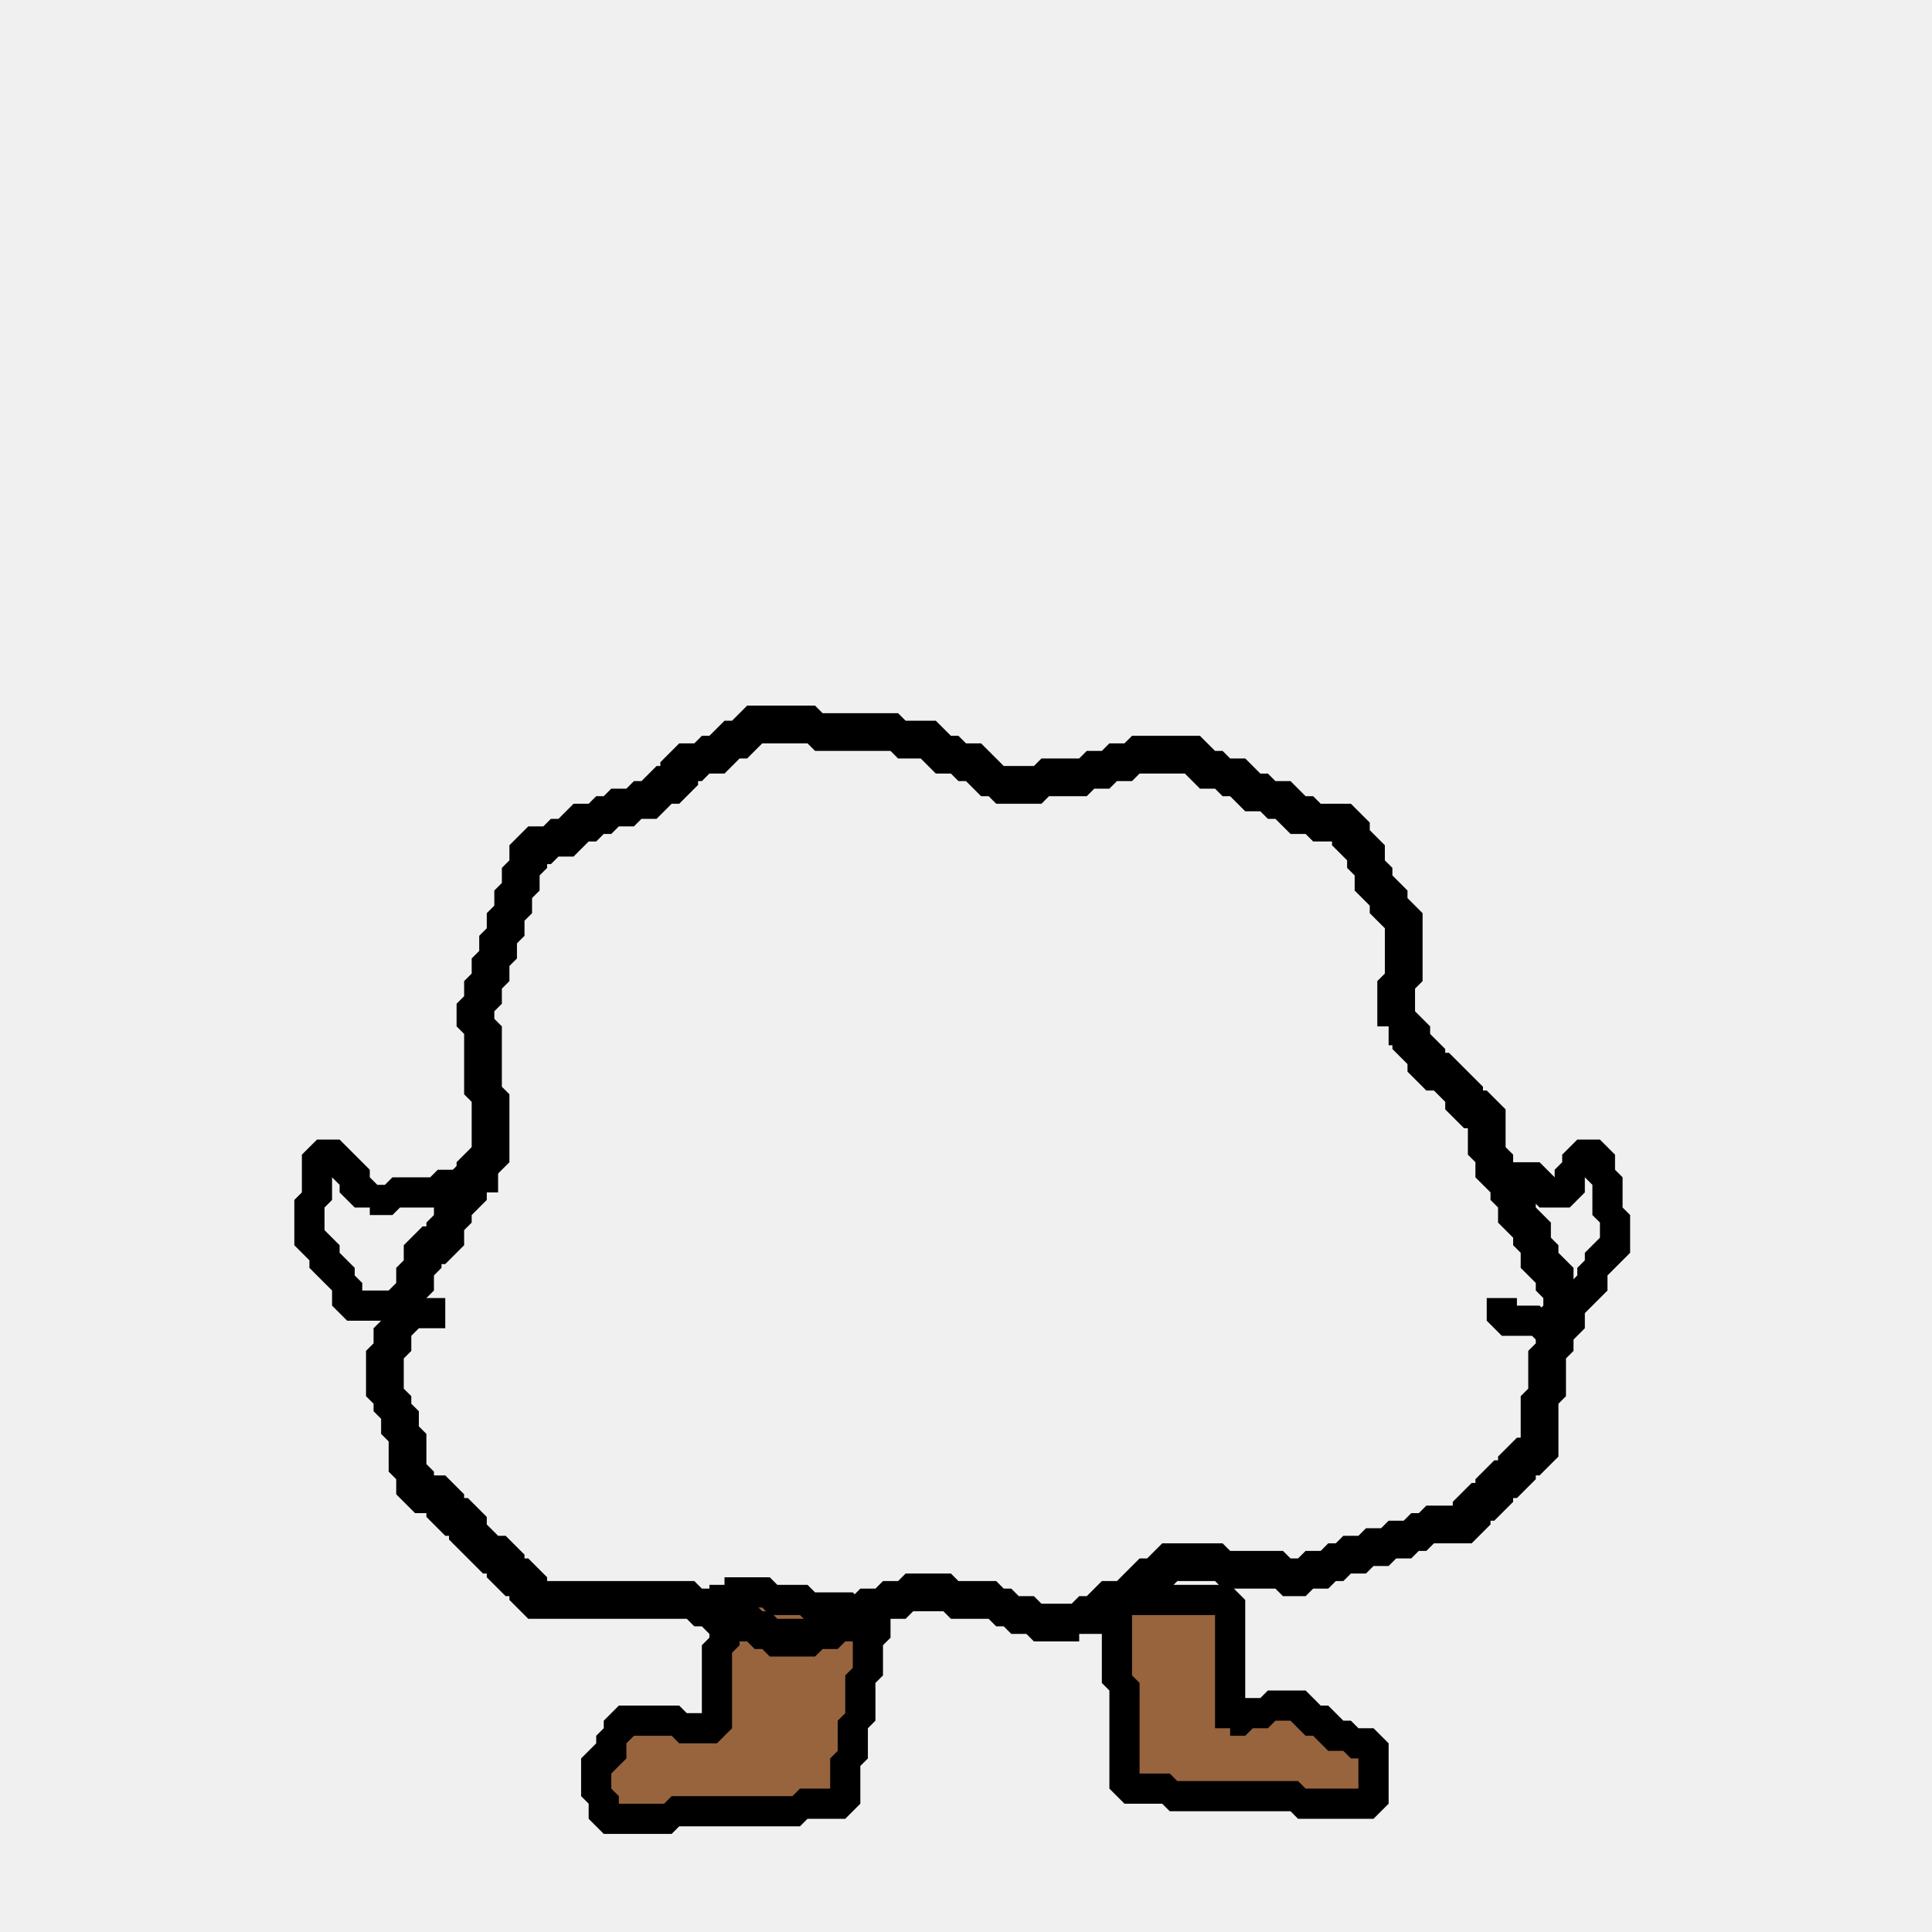
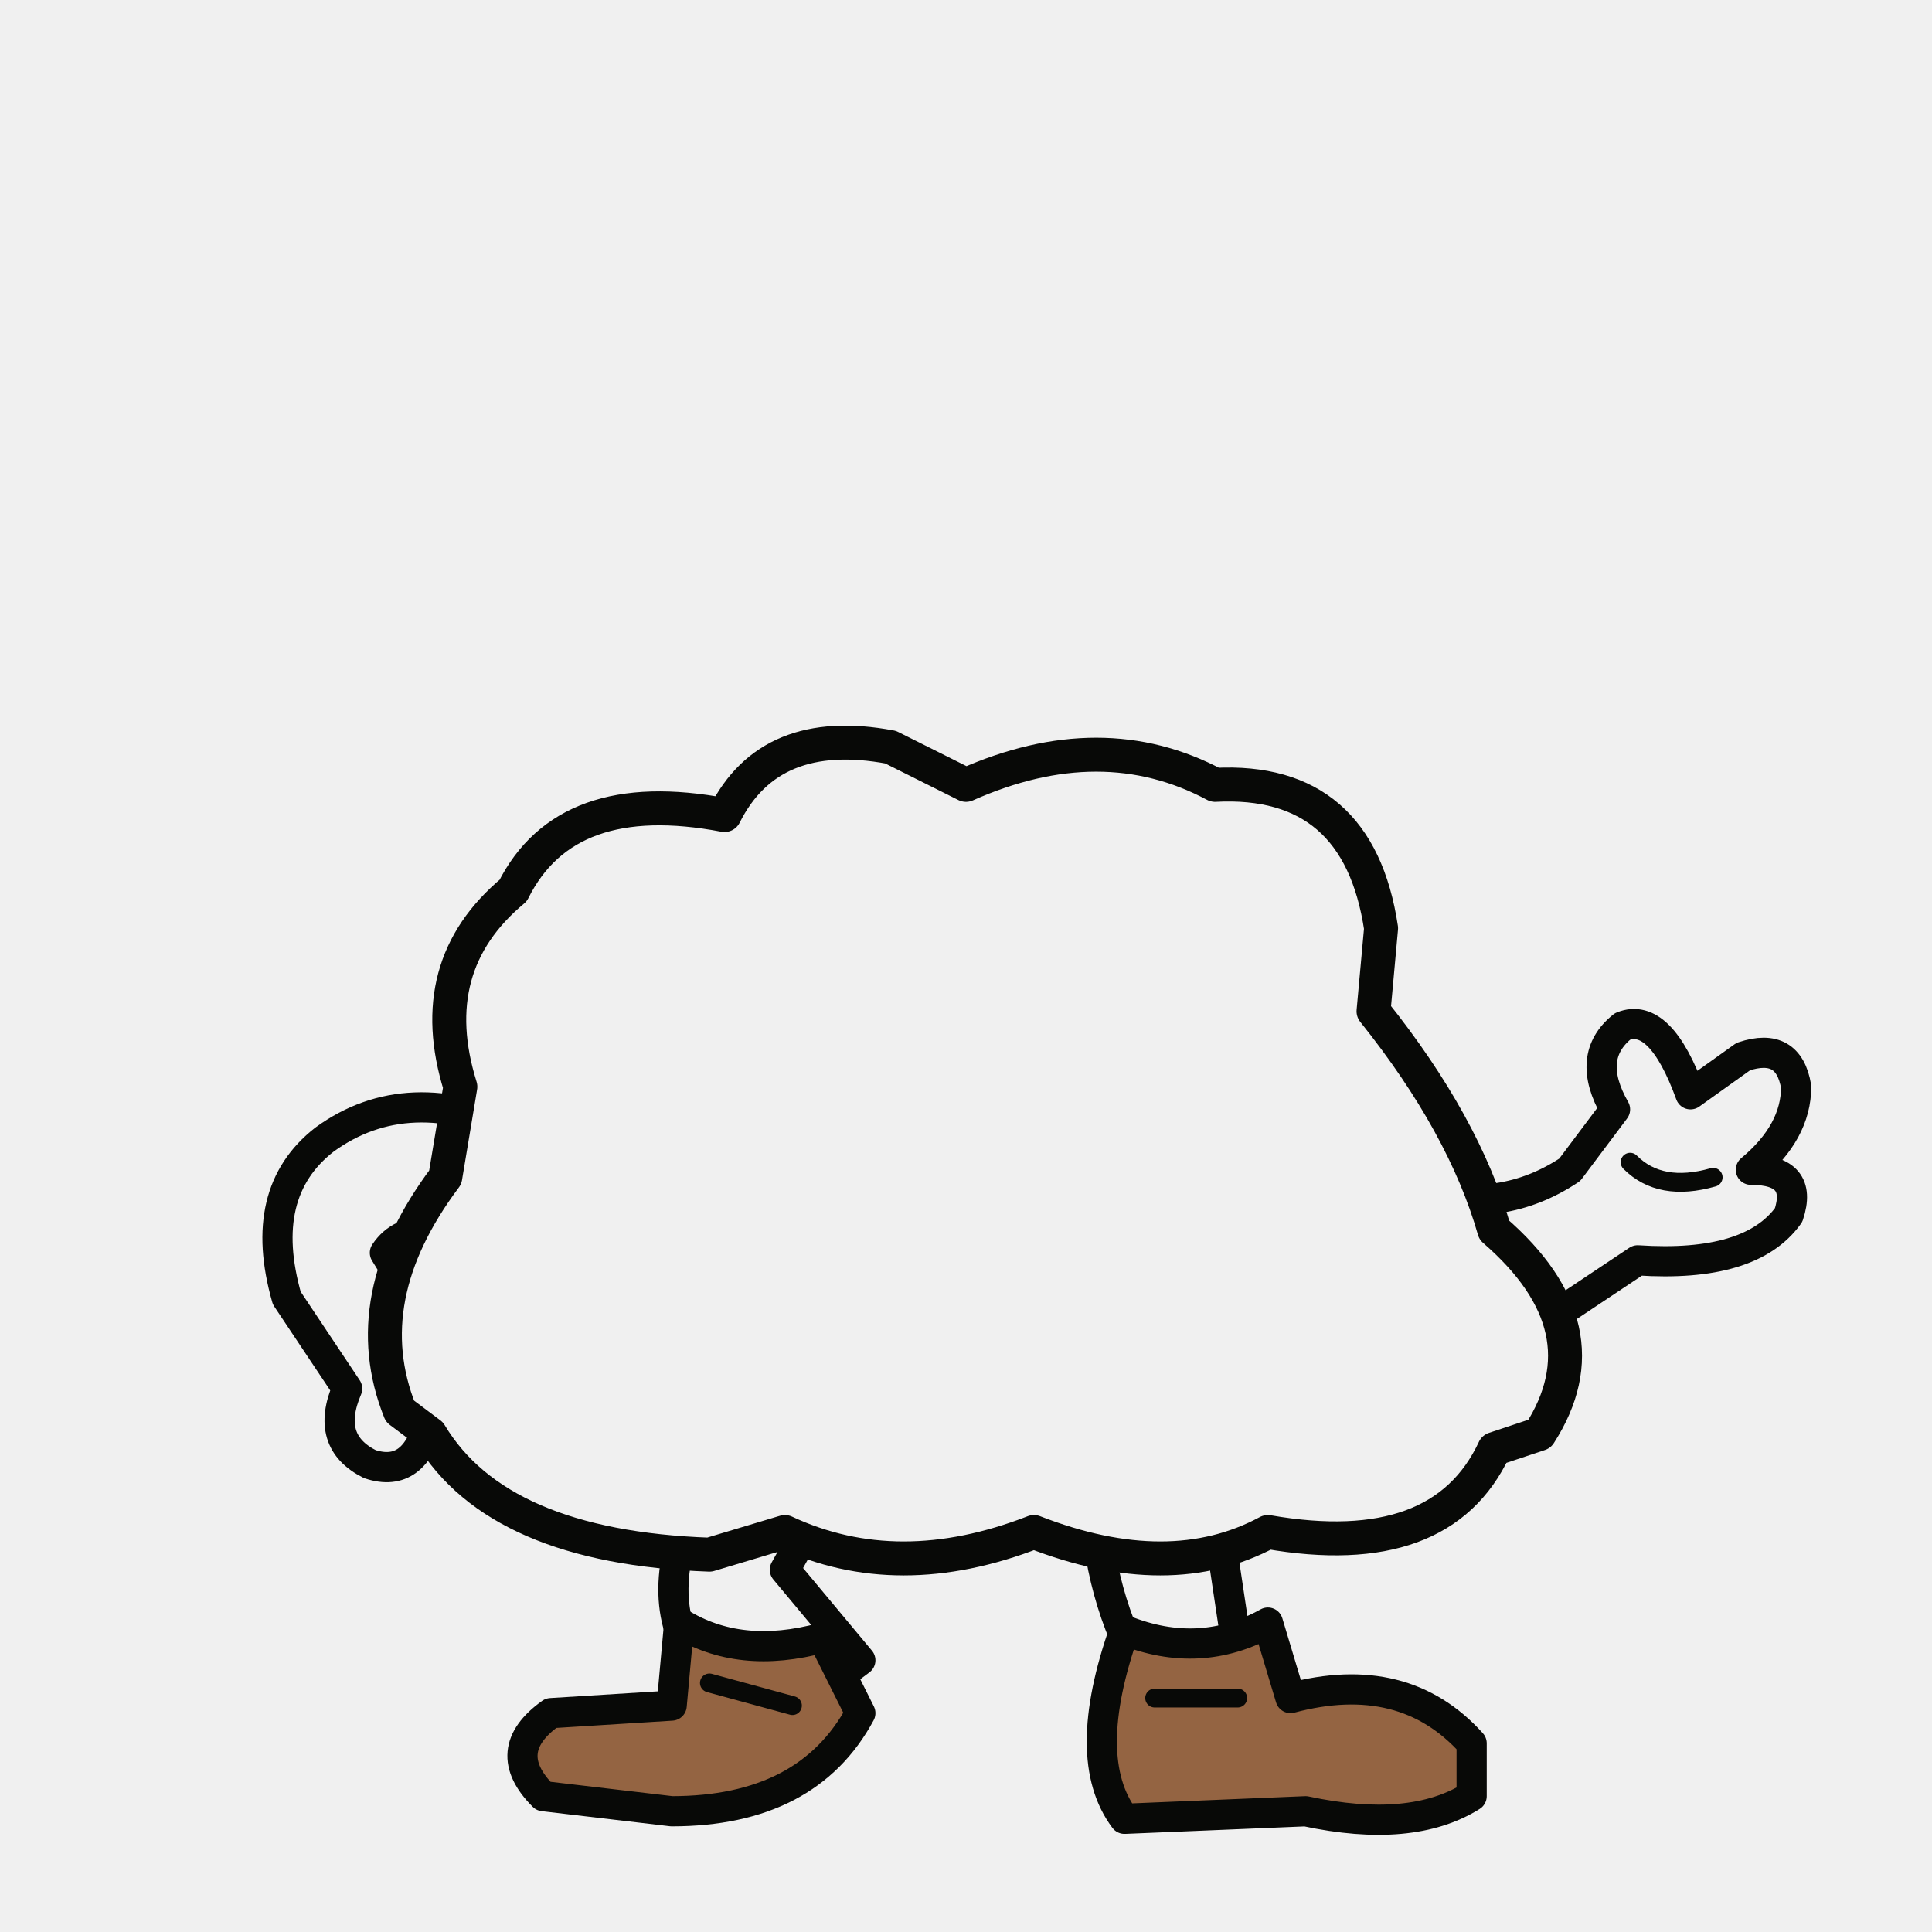
<svg xmlns="http://www.w3.org/2000/svg" width="256" height="256" viewBox="0 0 256 256">
-   <path d="M96 210H96V213H96V215H96V218H95V221H95V224H95V226H95V229V229H92V229H90V228H87V228H84H82V230H81V233H79V235V238H80V241H80H83V241H86V241H89V240H92V240H95V240H97V240H100V240H103V240H106V239H109V239H112V239V236H112V233H113V231H113V228H114V225H114V222H115V220H115V217H116V214H116H113V213H110V213H107V212H105V212H102V211H99V211H96V210Z" fill="#97643e" stroke="#000" stroke-width="4" stroke-linejoin="bevel" stroke-linecap="square" />
-   <path d="M148 212H148V215H148V218H148V220H148V223H149V226H149V229H149V231H149V234H149V237V237H152V237H155V238H158V238H161V238H164V238H166V238H169V238H172V239H175V239H178V239H181H182V236H182V233V231H179V230H176V228H173V226H170H168V227H165V228H163V229V226H163V223H163V221H163V218H163V215H163V212H163H160V212H157V212H154V212H151V212H148V212Z" fill="#97643e" stroke="#000" stroke-width="4" stroke-linejoin="bevel" stroke-linecap="square" />
-   <path d="M70 112H73V111H76V109H79V108H81V107H84V106H87V104H90V103V101H93V100H96V98H99V96H102H105V96H108V97H110V97H113V97H116V97H119V98H121V98H124V98V100H127V101H130V103H132V104H135H138V103H141V103H144V102H147V101H150V100H153V100H156V99V100H159V102H162V103H165V105H168V106H171V108H174V109H177H179V112H181V115H182V118H184V121H186V124V127H186V130H185V133H185V136H184H187V139H189V142H192V144H194V147H197V150V153H198V156H200V159H201V162H203V165H204V168H206V171H207H207V174H206V176H206V179H205V182H205V185H204V187H204V190V193H201V196H198V199H195V202H192H189V203H187V204H184V205H181V206H178V207H176V208H173V209V209H170V208H168V208H165V208H162V207H160V207H157H154V209H151V211H149V212H146V214H143V216V215H140V215H137V214H134V213H132V212H129V212H126V211H123H120V212H117V213H114V215H111V216H108V217H105V218V217H102V216H100V215H97V214H94V213H92V212H89H86V212H84V212H81V212H78V212H75V212H73V212H70V212V209H67V206H64V204H62V201H59V198H56H55V195H54V193H54V190H53V187H52V185H51V182V179H52V176H53V174H54V171H55V168H56V165H57H59V162H60V159H62V157H63V154H65V151V148H65V145H64V142H64V139H64V136H63V133H63H64V130H65V127H66V124H67V121H68V118H69V115H70V112Z" fill="none" stroke="#000" stroke-width="5" stroke-linejoin="bevel" stroke-linecap="square" />
-   <path d="M64 156H61V157H58V158H55V158H52V159H49V160V158H47V155H45V153H43H42V156H42V159H41V162V165H43V168H45V170H46V173H48H51V173H54V174H57V174" fill="none" stroke="#000" stroke-width="4" stroke-linejoin="bevel" stroke-linecap="square" />
-   <path d="M201 156H204V158H206V160V158H208V155H209V153H211H212V156H213V158H213V161H214V163V166H212V168H211V171H209V173H208V176H206H204V175H201V175H199V174" fill="none" stroke="#000" stroke-width="4" stroke-linejoin="bevel" stroke-linecap="square" />
+   <defs>
+     <mask id="outside">
+       <rect width="256" height="256" fill="white" />
+       <path d="M68 118 Q75 104 96 108 Q102 96 118 99 L128 104 Q146 96 161 104 Q180 103 183 123 L182 134 Q194 149 198 163 Q213 176 204 190 L198 192 Q191 207 168 203 Q155 210 137 203 Q119 210 104 203 L94 206 Q66 205 57 190 L53 187 Q47 172 59 156 L61 144 Q56 128 68 118Z" fill="black" stroke="black" stroke-width="3" />
+     </mask>
+   </defs>
+   <g mask="url(#outside)">
+     <path d="M93 197 Q86 211 92 220 L102 229 114 220 104 208 109 199Z M145 196 Q145 210 151 221 L164 219 161 199Z" fill="none" stroke="#080907" stroke-width="4" stroke-linejoin="round" stroke-linecap="round" />
+     <path d="M69 150 Q54 143 43 151 Q34 158 38 172 L46 184 Q43 191 49 194 Q55 196 57 188 Q65 194 68 188 Q69 183 59 179 L51 166 Q55 160 67 167Z M188 158 Q199 161 208 155 L214 147 Q210 140 215 136 Q220 134 224 145 L231 140 Q237 138 238 144 Q238 150 232 155 Q239 155 237 161 Q232 168 217 167 L208 173 Q195 180 183 173Z" fill="none" stroke="#080907" stroke-width="4" stroke-linejoin="round" stroke-linecap="round" />
+   </g>
+   <path d="M68 118 Q75 104 96 108 Q102 96 118 99 L128 104 Q146 96 161 104 Q180 103 183 123 L182 134 Q194 149 198 163 Q213 176 204 190 L198 192 Q191 207 168 203 Q155 210 137 203 Q119 210 104 203 L94 206 Q66 205 57 190 L53 187 Q47 172 59 156 L61 144 Q56 128 68 118Z" fill="none" stroke="#080907" stroke-width="4.5" stroke-linejoin="round" stroke-linecap="round" />
+   <path d="M90 215 Q98 220 109 217 L114 227 Q107 240 89 240 L72 238 Q66 232 73 227 L89 226Z" fill="#946442" stroke="#080907" stroke-width="4" stroke-linejoin="round" stroke-linecap="round" />
+   <path d="M149 216 Q159 220 168 215 L171 225 Q186 221 195 231 L195 238 Q187 243 173 240 L149 241 Q143 233 149 216Z" fill="#946442" stroke="#080907" stroke-width="4" stroke-linejoin="round" stroke-linecap="round" />
+   <path d="M94 223 L105 226 M153 225 L164 225" fill="none" stroke="#080907" stroke-width="2.5" stroke-linejoin="round" stroke-linecap="round" />
+   <path d="M216 154 Q220 158 227 156" fill="none" stroke="#080907" stroke-width="2.5" stroke-linejoin="round" stroke-linecap="round" />
</svg>
